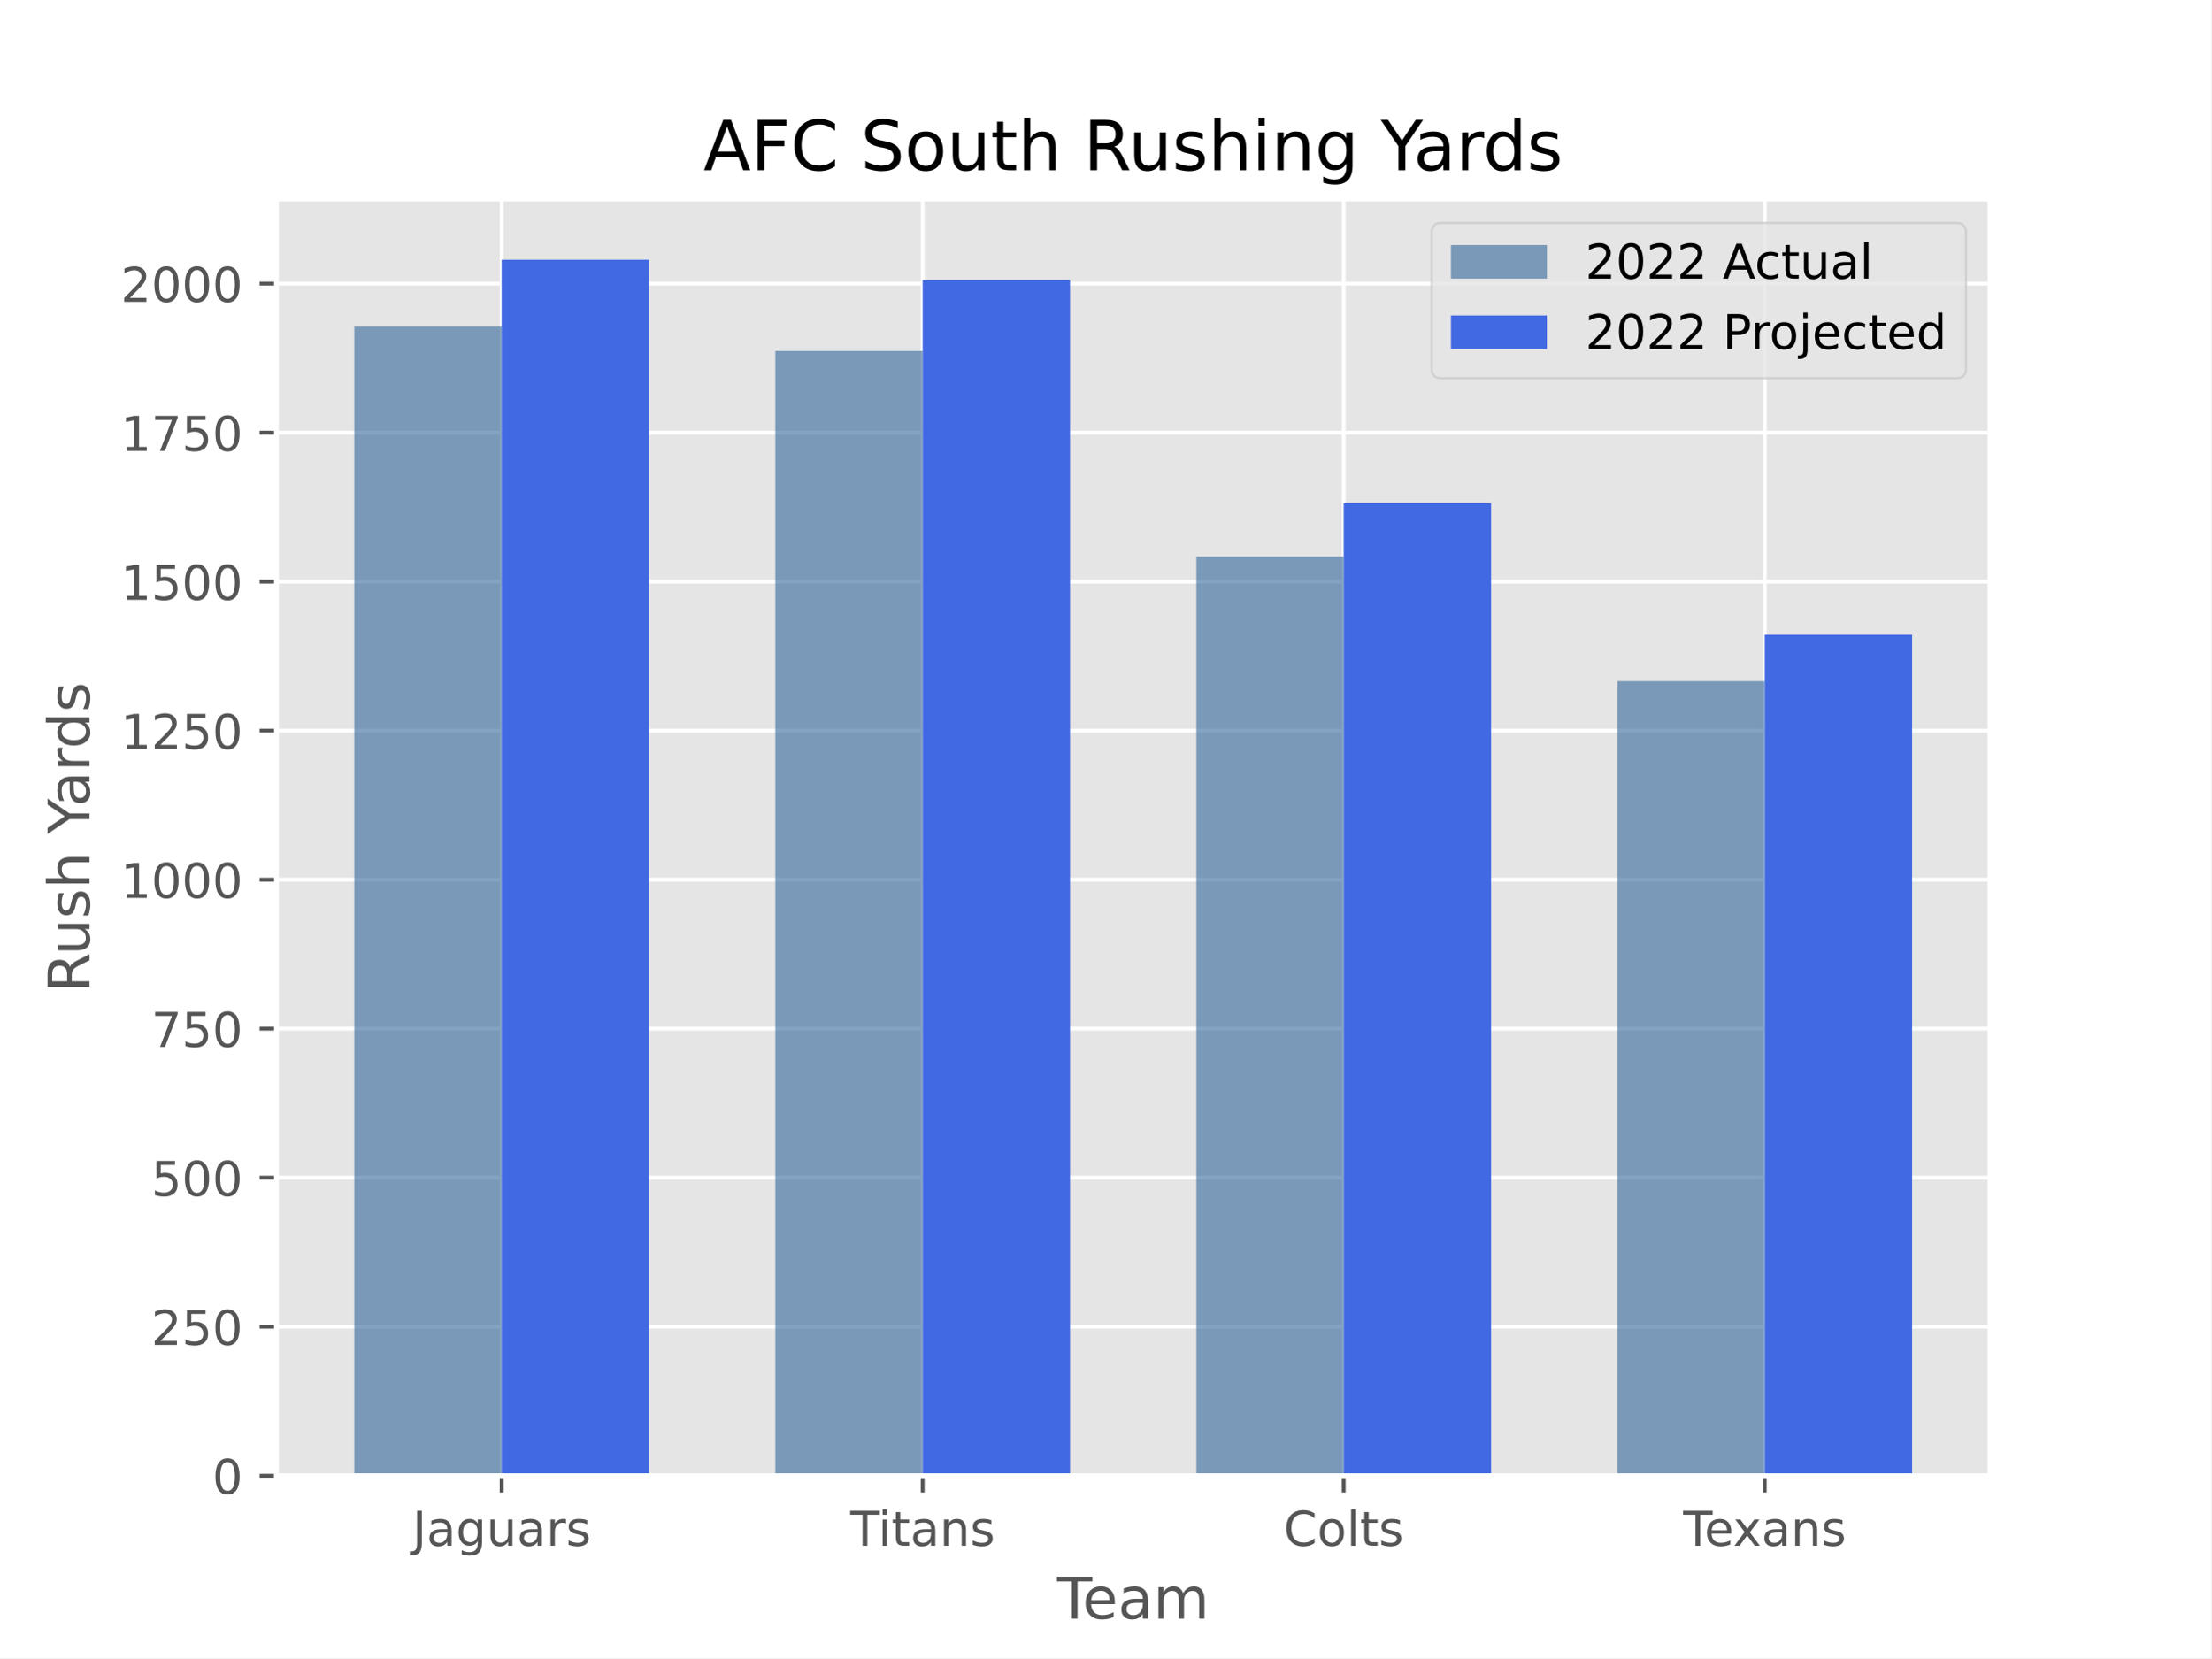
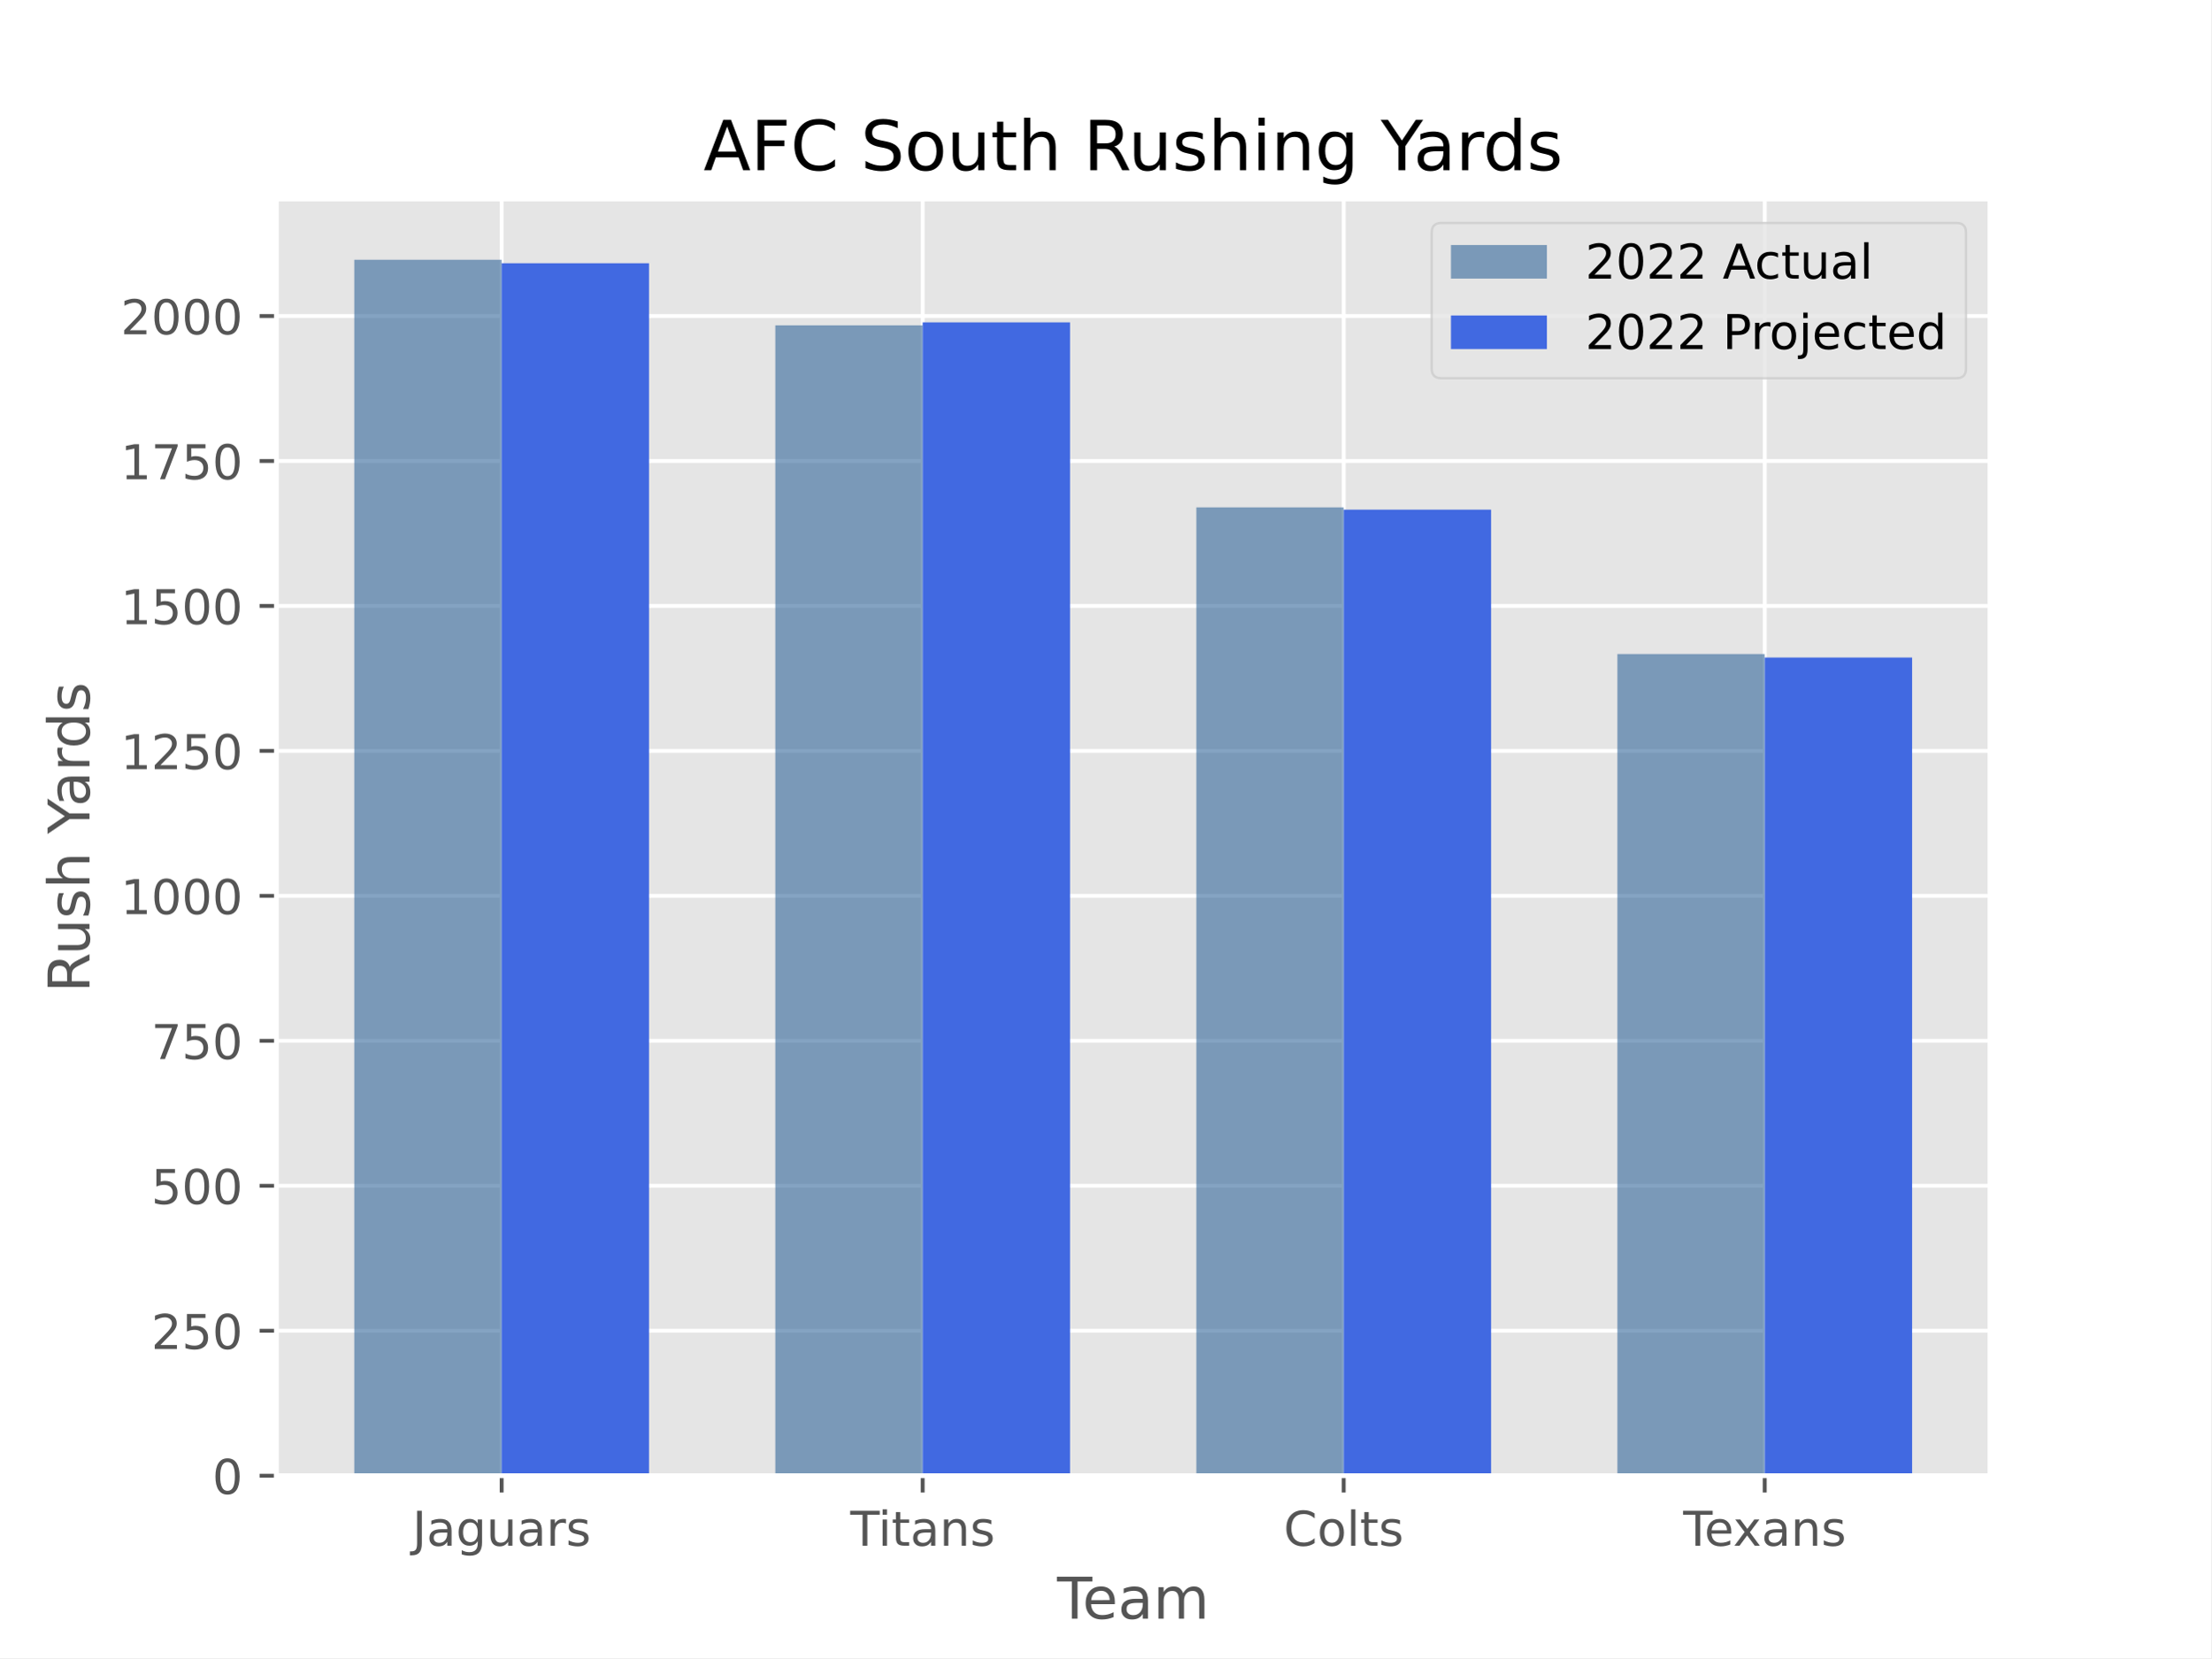
<svg xmlns="http://www.w3.org/2000/svg" xmlns:xlink="http://www.w3.org/1999/xlink" width="460.8pt" height="345.6pt" viewBox="0 0 460.8 345.6" version="1.1">
  <defs>
    <style type="text/css">*{stroke-linejoin: round; stroke-linecap: butt}</style>
  </defs>
  <g id="figure_1">
    <g id="patch_1">
      <path d="M 0 345.6  L 460.8 345.6  L 460.8 0  L 0 0  z " style="fill: #ffffff" />
    </g>
    <g id="axes_1">
      <g id="patch_2">
        <path d="M 57.6 307.584  L 414.72 307.584  L 414.72 41.472  L 57.6 41.472  z " style="fill: #e5e5e5" />
      </g>
      <g id="matplotlib.axis_1">
        <g id="xtick_1">
          <g id="line2d_1">
-             <path d="M 104.543 307.584  L 104.543 41.472  " clip-path="url(#p68aef92c43)" style="fill: none; stroke: #ffffff; stroke-width: 0.8; stroke-linecap: square" />
+             <path d="M 104.543 307.584  L 104.543 41.472  " clip-path="url(#p042c217080)" style="fill: none; stroke: #ffffff; stroke-width: 0.8; stroke-linecap: square" />
          </g>
          <g id="line2d_2">
            <defs>
-               <path id="m0f6f8a0793" d="M 0 0  L 0 3.5  " style="stroke: #555555; stroke-width: 0.8" />
-             </defs>
-             <g>
-               <use xlink:href="#m0f6f8a0793" x="104.543" y="307.584" style="fill: #555555; stroke: #555555; stroke-width: 0.8" />
+               <path id="m16730639c4" d="M 0 0  L 0 3.5  " style="stroke: #555555; stroke-width: 0.8" />
+             </defs>
+             <g>
+               <use xlink:href="#m16730639c4" x="104.543" y="307.584" style="fill: #555555; stroke: #555555; stroke-width: 0.8" />
            </g>
          </g>
          <g id="text_1">
            <g style="fill: #555555" transform="translate(85.93704 322.1824) scale(0.1 -0.1)">
              <defs>
                <path id="DejaVuSans-4a" d="M 628 4666  L 1259 4666  L 1259 325  Q 1259 -519 939 -900  Q 619 -1281 -91 -1281  L -331 -1281  L -331 -750  L -134 -750  Q 284 -750 456 -515  Q 628 -281 628 325  L 628 4666  z " transform="scale(0.015625)" />
                <path id="DejaVuSans-61" d="M 2194 1759  Q 1497 1759 1228 1600  Q 959 1441 959 1056  Q 959 750 1161 570  Q 1363 391 1709 391  Q 2188 391 2477 730  Q 2766 1069 2766 1631  L 2766 1759  L 2194 1759  z M 3341 1997  L 3341 0  L 2766 0  L 2766 531  Q 2569 213 2275 61  Q 1981 -91 1556 -91  Q 1019 -91 701 211  Q 384 513 384 1019  Q 384 1609 779 1909  Q 1175 2209 1959 2209  L 2766 2209  L 2766 2266  Q 2766 2663 2505 2880  Q 2244 3097 1772 3097  Q 1472 3097 1187 3025  Q 903 2953 641 2809  L 641 3341  Q 956 3463 1253 3523  Q 1550 3584 1831 3584  Q 2591 3584 2966 3190  Q 3341 2797 3341 1997  z " transform="scale(0.015625)" />
                <path id="DejaVuSans-67" d="M 2906 1791  Q 2906 2416 2648 2759  Q 2391 3103 1925 3103  Q 1463 3103 1205 2759  Q 947 2416 947 1791  Q 947 1169 1205 825  Q 1463 481 1925 481  Q 2391 481 2648 825  Q 2906 1169 2906 1791  z M 3481 434  Q 3481 -459 3084 -895  Q 2688 -1331 1869 -1331  Q 1566 -1331 1297 -1286  Q 1028 -1241 775 -1147  L 775 -588  Q 1028 -725 1275 -790  Q 1522 -856 1778 -856  Q 2344 -856 2625 -561  Q 2906 -266 2906 331  L 2906 616  Q 2728 306 2450 153  Q 2172 0 1784 0  Q 1141 0 747 490  Q 353 981 353 1791  Q 353 2603 747 3093  Q 1141 3584 1784 3584  Q 2172 3584 2450 3431  Q 2728 3278 2906 2969  L 2906 3500  L 3481 3500  L 3481 434  z " transform="scale(0.015625)" />
                <path id="DejaVuSans-75" d="M 544 1381  L 544 3500  L 1119 3500  L 1119 1403  Q 1119 906 1312 657  Q 1506 409 1894 409  Q 2359 409 2629 706  Q 2900 1003 2900 1516  L 2900 3500  L 3475 3500  L 3475 0  L 2900 0  L 2900 538  Q 2691 219 2414 64  Q 2138 -91 1772 -91  Q 1169 -91 856 284  Q 544 659 544 1381  z M 1991 3584  L 1991 3584  z " transform="scale(0.015625)" />
                <path id="DejaVuSans-72" d="M 2631 2963  Q 2534 3019 2420 3045  Q 2306 3072 2169 3072  Q 1681 3072 1420 2755  Q 1159 2438 1159 1844  L 1159 0  L 581 0  L 581 3500  L 1159 3500  L 1159 2956  Q 1341 3275 1631 3429  Q 1922 3584 2338 3584  Q 2397 3584 2469 3576  Q 2541 3569 2628 3553  L 2631 2963  z " transform="scale(0.015625)" />
                <path id="DejaVuSans-73" d="M 2834 3397  L 2834 2853  Q 2591 2978 2328 3040  Q 2066 3103 1784 3103  Q 1356 3103 1142 2972  Q 928 2841 928 2578  Q 928 2378 1081 2264  Q 1234 2150 1697 2047  L 1894 2003  Q 2506 1872 2764 1633  Q 3022 1394 3022 966  Q 3022 478 2636 193  Q 2250 -91 1575 -91  Q 1294 -91 989 -36  Q 684 19 347 128  L 347 722  Q 666 556 975 473  Q 1284 391 1588 391  Q 1994 391 2212 530  Q 2431 669 2431 922  Q 2431 1156 2273 1281  Q 2116 1406 1581 1522  L 1381 1569  Q 847 1681 609 1914  Q 372 2147 372 2553  Q 372 3047 722 3315  Q 1072 3584 1716 3584  Q 2034 3584 2315 3537  Q 2597 3491 2834 3397  z " transform="scale(0.015625)" />
              </defs>
              <use xlink:href="#DejaVuSans-4a" />
              <use xlink:href="#DejaVuSans-61" x="29.492" />
              <use xlink:href="#DejaVuSans-67" x="90.771" />
              <use xlink:href="#DejaVuSans-75" x="154.248" />
              <use xlink:href="#DejaVuSans-61" x="217.627" />
              <use xlink:href="#DejaVuSans-72" x="278.906" />
              <use xlink:href="#DejaVuSans-73" x="320.02" />
            </g>
          </g>
        </g>
        <g id="xtick_2">
          <g id="line2d_3">
-             <path d="M 192.288 307.584  L 192.288 41.472  " clip-path="url(#p68aef92c43)" style="fill: none; stroke: #ffffff; stroke-width: 0.8; stroke-linecap: square" />
+             <path d="M 192.288 307.584  L 192.288 41.472  " clip-path="url(#p042c217080)" style="fill: none; stroke: #ffffff; stroke-width: 0.8; stroke-linecap: square" />
          </g>
          <g id="line2d_4">
            <g>
-               <use xlink:href="#m0f6f8a0793" x="192.288" y="307.584" style="fill: #555555; stroke: #555555; stroke-width: 0.8" />
+               <use xlink:href="#m16730639c4" x="192.288" y="307.584" style="fill: #555555; stroke: #555555; stroke-width: 0.8" />
            </g>
          </g>
          <g id="text_2">
            <g style="fill: #555555" transform="translate(177.2034 322.1824) scale(0.1 -0.1)">
              <defs>
                <path id="DejaVuSans-54" d="M -19 4666  L 3928 4666  L 3928 4134  L 2272 4134  L 2272 0  L 1638 0  L 1638 4134  L -19 4134  L -19 4666  z " transform="scale(0.015625)" />
                <path id="DejaVuSans-69" d="M 603 3500  L 1178 3500  L 1178 0  L 603 0  L 603 3500  z M 603 4863  L 1178 4863  L 1178 4134  L 603 4134  L 603 4863  z " transform="scale(0.015625)" />
                <path id="DejaVuSans-74" d="M 1172 4494  L 1172 3500  L 2356 3500  L 2356 3053  L 1172 3053  L 1172 1153  Q 1172 725 1289 603  Q 1406 481 1766 481  L 2356 481  L 2356 0  L 1766 0  Q 1100 0 847 248  Q 594 497 594 1153  L 594 3053  L 172 3053  L 172 3500  L 594 3500  L 594 4494  L 1172 4494  z " transform="scale(0.015625)" />
                <path id="DejaVuSans-6e" d="M 3513 2113  L 3513 0  L 2938 0  L 2938 2094  Q 2938 2591 2744 2837  Q 2550 3084 2163 3084  Q 1697 3084 1428 2787  Q 1159 2491 1159 1978  L 1159 0  L 581 0  L 581 3500  L 1159 3500  L 1159 2956  Q 1366 3272 1645 3428  Q 1925 3584 2291 3584  Q 2894 3584 3203 3211  Q 3513 2838 3513 2113  z " transform="scale(0.015625)" />
              </defs>
              <use xlink:href="#DejaVuSans-54" />
              <use xlink:href="#DejaVuSans-69" x="57.959" />
              <use xlink:href="#DejaVuSans-74" x="85.742" />
              <use xlink:href="#DejaVuSans-61" x="124.951" />
              <use xlink:href="#DejaVuSans-6e" x="186.23" />
              <use xlink:href="#DejaVuSans-73" x="249.609" />
            </g>
          </g>
        </g>
        <g id="xtick_3">
          <g id="line2d_5">
-             <path d="M 280.032 307.584  L 280.032 41.472  " clip-path="url(#p68aef92c43)" style="fill: none; stroke: #ffffff; stroke-width: 0.8; stroke-linecap: square" />
+             <path d="M 280.032 307.584  L 280.032 41.472  " clip-path="url(#p042c217080)" style="fill: none; stroke: #ffffff; stroke-width: 0.8; stroke-linecap: square" />
          </g>
          <g id="line2d_6">
            <g>
-               <use xlink:href="#m0f6f8a0793" x="280.032" y="307.584" style="fill: #555555; stroke: #555555; stroke-width: 0.8" />
+               <use xlink:href="#m16730639c4" x="280.032" y="307.584" style="fill: #555555; stroke: #555555; stroke-width: 0.8" />
            </g>
          </g>
          <g id="text_3">
            <g style="fill: #555555" transform="translate(267.5275 322.1824) scale(0.1 -0.1)">
              <defs>
                <path id="DejaVuSans-43" d="M 4122 4306  L 4122 3641  Q 3803 3938 3442 4084  Q 3081 4231 2675 4231  Q 1875 4231 1450 3742  Q 1025 3253 1025 2328  Q 1025 1406 1450 917  Q 1875 428 2675 428  Q 3081 428 3442 575  Q 3803 722 4122 1019  L 4122 359  Q 3791 134 3420 21  Q 3050 -91 2638 -91  Q 1578 -91 968 557  Q 359 1206 359 2328  Q 359 3453 968 4101  Q 1578 4750 2638 4750  Q 3056 4750 3426 4639  Q 3797 4528 4122 4306  z " transform="scale(0.015625)" />
                <path id="DejaVuSans-6f" d="M 1959 3097  Q 1497 3097 1228 2736  Q 959 2375 959 1747  Q 959 1119 1226 758  Q 1494 397 1959 397  Q 2419 397 2687 759  Q 2956 1122 2956 1747  Q 2956 2369 2687 2733  Q 2419 3097 1959 3097  z M 1959 3584  Q 2709 3584 3137 3096  Q 3566 2609 3566 1747  Q 3566 888 3137 398  Q 2709 -91 1959 -91  Q 1206 -91 779 398  Q 353 888 353 1747  Q 353 2609 779 3096  Q 1206 3584 1959 3584  z " transform="scale(0.015625)" />
                <path id="DejaVuSans-6c" d="M 603 4863  L 1178 4863  L 1178 0  L 603 0  L 603 4863  z " transform="scale(0.015625)" />
              </defs>
              <use xlink:href="#DejaVuSans-43" />
              <use xlink:href="#DejaVuSans-6f" x="69.824" />
              <use xlink:href="#DejaVuSans-6c" x="131.006" />
              <use xlink:href="#DejaVuSans-74" x="158.789" />
              <use xlink:href="#DejaVuSans-73" x="197.998" />
            </g>
          </g>
        </g>
        <g id="xtick_4">
          <g id="line2d_7">
-             <path d="M 367.777 307.584  L 367.777 41.472  " clip-path="url(#p68aef92c43)" style="fill: none; stroke: #ffffff; stroke-width: 0.8; stroke-linecap: square" />
+             <path d="M 367.777 307.584  L 367.777 41.472  " clip-path="url(#p042c217080)" style="fill: none; stroke: #ffffff; stroke-width: 0.8; stroke-linecap: square" />
          </g>
          <g id="line2d_8">
            <g>
-               <use xlink:href="#m0f6f8a0793" x="367.777" y="307.584" style="fill: #555555; stroke: #555555; stroke-width: 0.8" />
+               <use xlink:href="#m16730639c4" x="367.777" y="307.584" style="fill: #555555; stroke: #555555; stroke-width: 0.8" />
            </g>
          </g>
          <g id="text_4">
            <g style="fill: #555555" transform="translate(350.7869 322.1824) scale(0.1 -0.1)">
              <defs>
                <path id="DejaVuSans-65" d="M 3597 1894  L 3597 1613  L 953 1613  Q 991 1019 1311 708  Q 1631 397 2203 397  Q 2534 397 2845 478  Q 3156 559 3463 722  L 3463 178  Q 3153 47 2828 -22  Q 2503 -91 2169 -91  Q 1331 -91 842 396  Q 353 884 353 1716  Q 353 2575 817 3079  Q 1281 3584 2069 3584  Q 2775 3584 3186 3129  Q 3597 2675 3597 1894  z M 3022 2063  Q 3016 2534 2758 2815  Q 2500 3097 2075 3097  Q 1594 3097 1305 2825  Q 1016 2553 972 2059  L 3022 2063  z " transform="scale(0.015625)" />
                <path id="DejaVuSans-78" d="M 3513 3500  L 2247 1797  L 3578 0  L 2900 0  L 1881 1375  L 863 0  L 184 0  L 1544 1831  L 300 3500  L 978 3500  L 1906 2253  L 2834 3500  L 3513 3500  z " transform="scale(0.015625)" />
              </defs>
              <use xlink:href="#DejaVuSans-54" />
              <use xlink:href="#DejaVuSans-65" x="44.084" />
              <use xlink:href="#DejaVuSans-78" x="103.857" />
              <use xlink:href="#DejaVuSans-61" x="163.037" />
              <use xlink:href="#DejaVuSans-6e" x="224.316" />
              <use xlink:href="#DejaVuSans-73" x="287.695" />
            </g>
          </g>
        </g>
        <g id="text_5">
          <g style="fill: #555555" transform="translate(220.3022 337.3802) scale(0.12 -0.12)">
            <defs>
              <path id="DejaVuSans-6d" d="M 3328 2828  Q 3544 3216 3844 3400  Q 4144 3584 4550 3584  Q 5097 3584 5394 3201  Q 5691 2819 5691 2113  L 5691 0  L 5113 0  L 5113 2094  Q 5113 2597 4934 2840  Q 4756 3084 4391 3084  Q 3944 3084 3684 2787  Q 3425 2491 3425 1978  L 3425 0  L 2847 0  L 2847 2094  Q 2847 2600 2669 2842  Q 2491 3084 2119 3084  Q 1678 3084 1418 2786  Q 1159 2488 1159 1978  L 1159 0  L 581 0  L 581 3500  L 1159 3500  L 1159 2956  Q 1356 3278 1631 3431  Q 1906 3584 2284 3584  Q 2666 3584 2933 3390  Q 3200 3197 3328 2828  z " transform="scale(0.015625)" />
            </defs>
            <use xlink:href="#DejaVuSans-54" />
            <use xlink:href="#DejaVuSans-65" x="44.084" />
            <use xlink:href="#DejaVuSans-61" x="105.607" />
            <use xlink:href="#DejaVuSans-6d" x="166.887" />
          </g>
        </g>
      </g>
      <g id="matplotlib.axis_2">
        <g id="ytick_1">
          <g id="line2d_9">
-             <path d="M 57.6 307.584  L 414.72 307.584  " clip-path="url(#p68aef92c43)" style="fill: none; stroke: #ffffff; stroke-width: 0.8; stroke-linecap: square" />
+             <path d="M 57.6 307.584  L 414.72 307.584  " clip-path="url(#p042c217080)" style="fill: none; stroke: #ffffff; stroke-width: 0.8; stroke-linecap: square" />
          </g>
          <g id="line2d_10">
            <defs>
-               <path id="m3ca75a7e7a" d="M 0 0  L -3.5 0  " style="stroke: #555555; stroke-width: 0.8" />
-             </defs>
-             <g>
-               <use xlink:href="#m3ca75a7e7a" x="57.6" y="307.584" style="fill: #555555; stroke: #555555; stroke-width: 0.8" />
+               <path id="m458bbb4f9a" d="M 0 0  L -3.5 0  " style="stroke: #555555; stroke-width: 0.8" />
+             </defs>
+             <g>
+               <use xlink:href="#m458bbb4f9a" x="57.6" y="307.584" style="fill: #555555; stroke: #555555; stroke-width: 0.8" />
            </g>
          </g>
          <g id="text_6">
            <g style="fill: #555555" transform="translate(44.2375 311.3832) scale(0.1 -0.1)">
              <defs>
                <path id="DejaVuSans-30" d="M 2034 4250  Q 1547 4250 1301 3770  Q 1056 3291 1056 2328  Q 1056 1369 1301 889  Q 1547 409 2034 409  Q 2525 409 2770 889  Q 3016 1369 3016 2328  Q 3016 3291 2770 3770  Q 2525 4250 2034 4250  z M 2034 4750  Q 2819 4750 3233 4129  Q 3647 3509 3647 2328  Q 3647 1150 3233 529  Q 2819 -91 2034 -91  Q 1250 -91 836 529  Q 422 1150 422 2328  Q 422 3509 836 4129  Q 1250 4750 2034 4750  z " transform="scale(0.015625)" />
              </defs>
              <use xlink:href="#DejaVuSans-30" />
            </g>
          </g>
        </g>
        <g id="ytick_2">
          <g id="line2d_11">
-             <path d="M 57.6 276.525  L 414.72 276.525  " clip-path="url(#p68aef92c43)" style="fill: none; stroke: #ffffff; stroke-width: 0.8; stroke-linecap: square" />
+             <path d="M 57.6 277.369  L 414.72 277.369  " clip-path="url(#p042c217080)" style="fill: none; stroke: #ffffff; stroke-width: 0.8; stroke-linecap: square" />
          </g>
          <g id="line2d_12">
            <g>
-               <use xlink:href="#m3ca75a7e7a" x="57.6" y="276.525" style="fill: #555555; stroke: #555555; stroke-width: 0.8" />
+               <use xlink:href="#m458bbb4f9a" x="57.6" y="277.369" style="fill: #555555; stroke: #555555; stroke-width: 0.8" />
            </g>
          </g>
          <g id="text_7">
-             <g style="fill: #555555" transform="translate(31.5125 280.3244) scale(0.1 -0.1)">
+             <g style="fill: #555555" transform="translate(31.5125 281.1686) scale(0.1 -0.1)">
              <defs>
                <path id="DejaVuSans-32" d="M 1228 531  L 3431 531  L 3431 0  L 469 0  L 469 531  Q 828 903 1448 1529  Q 2069 2156 2228 2338  Q 2531 2678 2651 2914  Q 2772 3150 2772 3378  Q 2772 3750 2511 3984  Q 2250 4219 1831 4219  Q 1534 4219 1204 4116  Q 875 4013 500 3803  L 500 4441  Q 881 4594 1212 4672  Q 1544 4750 1819 4750  Q 2544 4750 2975 4387  Q 3406 4025 3406 3419  Q 3406 3131 3298 2873  Q 3191 2616 2906 2266  Q 2828 2175 2409 1742  Q 1991 1309 1228 531  z " transform="scale(0.015625)" />
                <path id="DejaVuSans-35" d="M 691 4666  L 3169 4666  L 3169 4134  L 1269 4134  L 1269 2991  Q 1406 3038 1543 3061  Q 1681 3084 1819 3084  Q 2600 3084 3056 2656  Q 3513 2228 3513 1497  Q 3513 744 3044 326  Q 2575 -91 1722 -91  Q 1428 -91 1123 -41  Q 819 9 494 109  L 494 744  Q 775 591 1075 516  Q 1375 441 1709 441  Q 2250 441 2565 725  Q 2881 1009 2881 1497  Q 2881 1984 2565 2268  Q 2250 2553 1709 2553  Q 1456 2553 1204 2497  Q 953 2441 691 2322  L 691 4666  z " transform="scale(0.015625)" />
              </defs>
              <use xlink:href="#DejaVuSans-32" />
              <use xlink:href="#DejaVuSans-35" x="63.623" />
              <use xlink:href="#DejaVuSans-30" x="127.246" />
            </g>
          </g>
        </g>
        <g id="ytick_3">
          <g id="line2d_13">
-             <path d="M 57.6 245.466  L 414.72 245.466  " clip-path="url(#p68aef92c43)" style="fill: none; stroke: #ffffff; stroke-width: 0.8; stroke-linecap: square" />
+             <path d="M 57.6 247.155  L 414.72 247.155  " clip-path="url(#p042c217080)" style="fill: none; stroke: #ffffff; stroke-width: 0.8; stroke-linecap: square" />
          </g>
          <g id="line2d_14">
            <g>
-               <use xlink:href="#m3ca75a7e7a" x="57.6" y="245.466" style="fill: #555555; stroke: #555555; stroke-width: 0.8" />
+               <use xlink:href="#m458bbb4f9a" x="57.6" y="247.155" style="fill: #555555; stroke: #555555; stroke-width: 0.8" />
            </g>
          </g>
          <g id="text_8">
-             <g style="fill: #555555" transform="translate(31.5125 249.2656) scale(0.1 -0.1)">
+             <g style="fill: #555555" transform="translate(31.5125 250.954) scale(0.1 -0.1)">
              <use xlink:href="#DejaVuSans-35" />
              <use xlink:href="#DejaVuSans-30" x="63.623" />
              <use xlink:href="#DejaVuSans-30" x="127.246" />
            </g>
          </g>
        </g>
        <g id="ytick_4">
          <g id="line2d_15">
-             <path d="M 57.6 214.408  L 414.72 214.408  " clip-path="url(#p68aef92c43)" style="fill: none; stroke: #ffffff; stroke-width: 0.8; stroke-linecap: square" />
+             <path d="M 57.6 216.94  L 414.72 216.94  " clip-path="url(#p042c217080)" style="fill: none; stroke: #ffffff; stroke-width: 0.8; stroke-linecap: square" />
          </g>
          <g id="line2d_16">
            <g>
-               <use xlink:href="#m3ca75a7e7a" x="57.6" y="214.408" style="fill: #555555; stroke: #555555; stroke-width: 0.8" />
+               <use xlink:href="#m458bbb4f9a" x="57.6" y="216.94" style="fill: #555555; stroke: #555555; stroke-width: 0.8" />
            </g>
          </g>
          <g id="text_9">
-             <g style="fill: #555555" transform="translate(31.5125 218.2067) scale(0.1 -0.1)">
+             <g style="fill: #555555" transform="translate(31.5125 220.7394) scale(0.1 -0.1)">
              <defs>
                <path id="DejaVuSans-37" d="M 525 4666  L 3525 4666  L 3525 4397  L 1831 0  L 1172 0  L 2766 4134  L 525 4134  L 525 4666  z " transform="scale(0.015625)" />
              </defs>
              <use xlink:href="#DejaVuSans-37" />
              <use xlink:href="#DejaVuSans-35" x="63.623" />
              <use xlink:href="#DejaVuSans-30" x="127.246" />
            </g>
          </g>
        </g>
        <g id="ytick_5">
          <g id="line2d_17">
-             <path d="M 57.6 183.349  L 414.72 183.349  " clip-path="url(#p68aef92c43)" style="fill: none; stroke: #ffffff; stroke-width: 0.8; stroke-linecap: square" />
+             <path d="M 57.6 186.726  L 414.72 186.726  " clip-path="url(#p042c217080)" style="fill: none; stroke: #ffffff; stroke-width: 0.8; stroke-linecap: square" />
          </g>
          <g id="line2d_18">
            <g>
-               <use xlink:href="#m3ca75a7e7a" x="57.6" y="183.349" style="fill: #555555; stroke: #555555; stroke-width: 0.8" />
+               <use xlink:href="#m458bbb4f9a" x="57.6" y="186.726" style="fill: #555555; stroke: #555555; stroke-width: 0.8" />
            </g>
          </g>
          <g id="text_10">
-             <g style="fill: #555555" transform="translate(25.15 187.1479) scale(0.1 -0.1)">
+             <g style="fill: #555555" transform="translate(25.15 190.5248) scale(0.1 -0.1)">
              <defs>
                <path id="DejaVuSans-31" d="M 794 531  L 1825 531  L 1825 4091  L 703 3866  L 703 4441  L 1819 4666  L 2450 4666  L 2450 531  L 3481 531  L 3481 0  L 794 0  L 794 531  z " transform="scale(0.015625)" />
              </defs>
              <use xlink:href="#DejaVuSans-31" />
              <use xlink:href="#DejaVuSans-30" x="63.623" />
              <use xlink:href="#DejaVuSans-30" x="127.246" />
              <use xlink:href="#DejaVuSans-30" x="190.869" />
            </g>
          </g>
        </g>
        <g id="ytick_6">
          <g id="line2d_19">
-             <path d="M 57.6 152.29  L 414.72 152.29  " clip-path="url(#p68aef92c43)" style="fill: none; stroke: #ffffff; stroke-width: 0.8; stroke-linecap: square" />
+             <path d="M 57.6 156.511  L 414.72 156.511  " clip-path="url(#p042c217080)" style="fill: none; stroke: #ffffff; stroke-width: 0.8; stroke-linecap: square" />
          </g>
          <g id="line2d_20">
            <g>
-               <use xlink:href="#m3ca75a7e7a" x="57.6" y="152.29" style="fill: #555555; stroke: #555555; stroke-width: 0.8" />
+               <use xlink:href="#m458bbb4f9a" x="57.6" y="156.511" style="fill: #555555; stroke: #555555; stroke-width: 0.8" />
            </g>
          </g>
          <g id="text_11">
-             <g style="fill: #555555" transform="translate(25.15 156.0891) scale(0.1 -0.1)">
+             <g style="fill: #555555" transform="translate(25.15 160.3103) scale(0.1 -0.1)">
              <use xlink:href="#DejaVuSans-31" />
              <use xlink:href="#DejaVuSans-32" x="63.623" />
              <use xlink:href="#DejaVuSans-35" x="127.246" />
              <use xlink:href="#DejaVuSans-30" x="190.869" />
            </g>
          </g>
        </g>
        <g id="ytick_7">
          <g id="line2d_21">
-             <path d="M 57.6 121.231  L 414.72 121.231  " clip-path="url(#p68aef92c43)" style="fill: none; stroke: #ffffff; stroke-width: 0.8; stroke-linecap: square" />
+             <path d="M 57.6 126.296  L 414.72 126.296  " clip-path="url(#p042c217080)" style="fill: none; stroke: #ffffff; stroke-width: 0.8; stroke-linecap: square" />
          </g>
          <g id="line2d_22">
            <g>
-               <use xlink:href="#m3ca75a7e7a" x="57.6" y="121.231" style="fill: #555555; stroke: #555555; stroke-width: 0.8" />
+               <use xlink:href="#m458bbb4f9a" x="57.6" y="126.296" style="fill: #555555; stroke: #555555; stroke-width: 0.8" />
            </g>
          </g>
          <g id="text_12">
-             <g style="fill: #555555" transform="translate(25.15 125.0303) scale(0.1 -0.1)">
+             <g style="fill: #555555" transform="translate(25.15 130.0957) scale(0.1 -0.1)">
              <use xlink:href="#DejaVuSans-31" />
              <use xlink:href="#DejaVuSans-35" x="63.623" />
              <use xlink:href="#DejaVuSans-30" x="127.246" />
              <use xlink:href="#DejaVuSans-30" x="190.869" />
            </g>
          </g>
        </g>
        <g id="ytick_8">
          <g id="line2d_23">
-             <path d="M 57.6 90.172  L 414.72 90.172  " clip-path="url(#p68aef92c43)" style="fill: none; stroke: #ffffff; stroke-width: 0.8; stroke-linecap: square" />
+             <path d="M 57.6 96.082  L 414.72 96.082  " clip-path="url(#p042c217080)" style="fill: none; stroke: #ffffff; stroke-width: 0.8; stroke-linecap: square" />
          </g>
          <g id="line2d_24">
            <g>
-               <use xlink:href="#m3ca75a7e7a" x="57.6" y="90.172" style="fill: #555555; stroke: #555555; stroke-width: 0.8" />
+               <use xlink:href="#m458bbb4f9a" x="57.6" y="96.082" style="fill: #555555; stroke: #555555; stroke-width: 0.8" />
            </g>
          </g>
          <g id="text_13">
-             <g style="fill: #555555" transform="translate(25.15 93.97145) scale(0.1 -0.1)">
+             <g style="fill: #555555" transform="translate(25.15 99.88107) scale(0.1 -0.1)">
              <use xlink:href="#DejaVuSans-31" />
              <use xlink:href="#DejaVuSans-37" x="63.623" />
              <use xlink:href="#DejaVuSans-35" x="127.246" />
              <use xlink:href="#DejaVuSans-30" x="190.869" />
            </g>
          </g>
        </g>
        <g id="ytick_9">
          <g id="line2d_25">
-             <path d="M 57.6 59.113  L 414.72 59.113  " clip-path="url(#p68aef92c43)" style="fill: none; stroke: #ffffff; stroke-width: 0.8; stroke-linecap: square" />
+             <path d="M 57.6 65.867  L 414.72 65.867  " clip-path="url(#p042c217080)" style="fill: none; stroke: #ffffff; stroke-width: 0.8; stroke-linecap: square" />
          </g>
          <g id="line2d_26">
            <g>
-               <use xlink:href="#m3ca75a7e7a" x="57.6" y="59.113" style="fill: #555555; stroke: #555555; stroke-width: 0.8" />
+               <use xlink:href="#m458bbb4f9a" x="57.6" y="65.867" style="fill: #555555; stroke: #555555; stroke-width: 0.8" />
            </g>
          </g>
          <g id="text_14">
-             <g style="fill: #555555" transform="translate(25.15 62.91263) scale(0.1 -0.1)">
+             <g style="fill: #555555" transform="translate(25.15 69.66648) scale(0.1 -0.1)">
              <use xlink:href="#DejaVuSans-32" />
              <use xlink:href="#DejaVuSans-30" x="63.623" />
              <use xlink:href="#DejaVuSans-30" x="127.246" />
              <use xlink:href="#DejaVuSans-30" x="190.869" />
            </g>
          </g>
        </g>
        <g id="text_15">
          <g style="fill: #555555" transform="translate(18.65438 206.8774) rotate(-90) scale(0.12 -0.12)">
            <defs>
              <path id="DejaVuSans-52" d="M 2841 2188  Q 3044 2119 3236 1894  Q 3428 1669 3622 1275  L 4263 0  L 3584 0  L 2988 1197  Q 2756 1666 2539 1819  Q 2322 1972 1947 1972  L 1259 1972  L 1259 0  L 628 0  L 628 4666  L 2053 4666  Q 2853 4666 3247 4331  Q 3641 3997 3641 3322  Q 3641 2881 3436 2590  Q 3231 2300 2841 2188  z M 1259 4147  L 1259 2491  L 2053 2491  Q 2509 2491 2742 2702  Q 2975 2913 2975 3322  Q 2975 3731 2742 3939  Q 2509 4147 2053 4147  L 1259 4147  z " transform="scale(0.015625)" />
              <path id="DejaVuSans-68" d="M 3513 2113  L 3513 0  L 2938 0  L 2938 2094  Q 2938 2591 2744 2837  Q 2550 3084 2163 3084  Q 1697 3084 1428 2787  Q 1159 2491 1159 1978  L 1159 0  L 581 0  L 581 4863  L 1159 4863  L 1159 2956  Q 1366 3272 1645 3428  Q 1925 3584 2291 3584  Q 2894 3584 3203 3211  Q 3513 2838 3513 2113  z " transform="scale(0.015625)" />
              <path id="DejaVuSans-20" transform="scale(0.015625)" />
              <path id="DejaVuSans-59" d="M -13 4666  L 666 4666  L 1959 2747  L 3244 4666  L 3922 4666  L 2272 2222  L 2272 0  L 1638 0  L 1638 2222  L -13 4666  z " transform="scale(0.015625)" />
              <path id="DejaVuSans-64" d="M 2906 2969  L 2906 4863  L 3481 4863  L 3481 0  L 2906 0  L 2906 525  Q 2725 213 2448 61  Q 2172 -91 1784 -91  Q 1150 -91 751 415  Q 353 922 353 1747  Q 353 2572 751 3078  Q 1150 3584 1784 3584  Q 2172 3584 2448 3432  Q 2725 3281 2906 2969  z M 947 1747  Q 947 1113 1208 752  Q 1469 391 1925 391  Q 2381 391 2643 752  Q 2906 1113 2906 1747  Q 2906 2381 2643 2742  Q 2381 3103 1925 3103  Q 1469 3103 1208 2742  Q 947 2381 947 1747  z " transform="scale(0.015625)" />
            </defs>
            <use xlink:href="#DejaVuSans-52" />
            <use xlink:href="#DejaVuSans-75" x="64.982" />
            <use xlink:href="#DejaVuSans-73" x="128.361" />
            <use xlink:href="#DejaVuSans-68" x="180.461" />
            <use xlink:href="#DejaVuSans-20" x="243.84" />
            <use xlink:href="#DejaVuSans-59" x="275.627" />
            <use xlink:href="#DejaVuSans-61" x="322.961" />
            <use xlink:href="#DejaVuSans-72" x="384.24" />
            <use xlink:href="#DejaVuSans-64" x="423.604" />
            <use xlink:href="#DejaVuSans-73" x="487.08" />
          </g>
        </g>
      </g>
      <g id="patch_3">
-         <path d="M 73.833 307.584  L 104.543 307.584  L 104.543 68.058  L 73.833 68.058  z " clip-path="url(#p68aef92c43)" style="fill: #336699; fill-opacity: 0.6" />
+         <path d="M 73.833 307.584  L 104.543 307.584  L 104.543 54.144  L 73.833 54.144  z " clip-path="url(#p042c217080)" style="fill: #336699; fill-opacity: 0.6" />
      </g>
      <g id="patch_4">
-         <path d="M 161.577 307.584  L 192.288 307.584  L 192.288 73.152  L 161.577 73.152  z " clip-path="url(#p68aef92c43)" style="fill: #336699; fill-opacity: 0.6" />
+         <path d="M 161.577 307.584  L 192.288 307.584  L 192.288 67.801  L 161.577 67.801  z " clip-path="url(#p042c217080)" style="fill: #336699; fill-opacity: 0.6" />
      </g>
      <g id="patch_5">
-         <path d="M 249.322 307.584  L 280.032 307.584  L 280.032 116.013  L 249.322 116.013  z " clip-path="url(#p68aef92c43)" style="fill: #336699; fill-opacity: 0.6" />
+         <path d="M 249.322 307.584  L 280.032 307.584  L 280.032 105.751  L 249.322 105.751  z " clip-path="url(#p042c217080)" style="fill: #336699; fill-opacity: 0.6" />
      </g>
      <g id="patch_6">
-         <path d="M 337.066 307.584  L 367.777 307.584  L 367.777 141.978  L 337.066 141.978  z " clip-path="url(#p68aef92c43)" style="fill: #336699; fill-opacity: 0.6" />
+         <path d="M 337.066 307.584  L 367.777 307.584  L 367.777 136.328  L 337.066 136.328  z " clip-path="url(#p042c217080)" style="fill: #336699; fill-opacity: 0.6" />
      </g>
      <g id="patch_7">
-         <path d="M 104.543 307.584  L 135.254 307.584  L 135.254 54.144  L 104.543 54.144  z " clip-path="url(#p68aef92c43)" style="fill: #4169e1" />
+         <path d="M 104.543 307.584  L 135.254 307.584  L 135.254 54.869  L 104.543 54.869  z " clip-path="url(#p042c217080)" style="fill: #4169e1" />
      </g>
      <g id="patch_8">
-         <path d="M 192.288 307.584  L 222.998 307.584  L 222.998 58.368  L 192.288 58.368  z " clip-path="url(#p68aef92c43)" style="fill: #4169e1" />
+         <path d="M 192.288 307.584  L 222.998 307.584  L 222.998 67.197  L 192.288 67.197  z " clip-path="url(#p042c217080)" style="fill: #4169e1" />
      </g>
      <g id="patch_9">
-         <path d="M 280.032 307.584  L 310.743 307.584  L 310.743 104.832  L 280.032 104.832  z " clip-path="url(#p68aef92c43)" style="fill: #4169e1" />
+         <path d="M 280.032 307.584  L 310.743 307.584  L 310.743 106.234  L 280.032 106.234  z " clip-path="url(#p042c217080)" style="fill: #4169e1" />
      </g>
      <g id="patch_10">
-         <path d="M 367.777 307.584  L 398.487 307.584  L 398.487 132.288  L 367.777 132.288  z " clip-path="url(#p68aef92c43)" style="fill: #4169e1" />
+         <path d="M 367.777 307.584  L 398.487 307.584  L 398.487 137.053  L 367.777 137.053  z " clip-path="url(#p042c217080)" style="fill: #4169e1" />
      </g>
      <g id="patch_11">
        <path d="M 57.6 307.584  L 57.6 41.472  " style="fill: none; stroke: #ffffff; stroke-linejoin: miter; stroke-linecap: square" />
      </g>
      <g id="patch_12">
        <path d="M 414.72 307.584  L 414.72 41.472  " style="fill: none; stroke: #ffffff; stroke-linejoin: miter; stroke-linecap: square" />
      </g>
      <g id="patch_13">
        <path d="M 57.6 307.584  L 414.72 307.584  " style="fill: none; stroke: #ffffff; stroke-linejoin: miter; stroke-linecap: square" />
      </g>
      <g id="patch_14">
        <path d="M 57.6 41.472  L 414.72 41.472  " style="fill: none; stroke: #ffffff; stroke-linejoin: miter; stroke-linecap: square" />
      </g>
      <g id="text_16">
        <g transform="translate(146.6111 35.472) scale(0.144 -0.144)">
          <defs>
            <path id="DejaVuSans-41" d="M 2188 4044  L 1331 1722  L 3047 1722  L 2188 4044  z M 1831 4666  L 2547 4666  L 4325 0  L 3669 0  L 3244 1197  L 1141 1197  L 716 0  L 50 0  L 1831 4666  z " transform="scale(0.015625)" />
            <path id="DejaVuSans-46" d="M 628 4666  L 3309 4666  L 3309 4134  L 1259 4134  L 1259 2759  L 3109 2759  L 3109 2228  L 1259 2228  L 1259 0  L 628 0  L 628 4666  z " transform="scale(0.015625)" />
            <path id="DejaVuSans-53" d="M 3425 4513  L 3425 3897  Q 3066 4069 2747 4153  Q 2428 4238 2131 4238  Q 1616 4238 1336 4038  Q 1056 3838 1056 3469  Q 1056 3159 1242 3001  Q 1428 2844 1947 2747  L 2328 2669  Q 3034 2534 3370 2195  Q 3706 1856 3706 1288  Q 3706 609 3251 259  Q 2797 -91 1919 -91  Q 1588 -91 1214 -16  Q 841 59 441 206  L 441 856  Q 825 641 1194 531  Q 1563 422 1919 422  Q 2459 422 2753 634  Q 3047 847 3047 1241  Q 3047 1584 2836 1778  Q 2625 1972 2144 2069  L 1759 2144  Q 1053 2284 737 2584  Q 422 2884 422 3419  Q 422 4038 858 4394  Q 1294 4750 2059 4750  Q 2388 4750 2728 4690  Q 3069 4631 3425 4513  z " transform="scale(0.015625)" />
          </defs>
          <use xlink:href="#DejaVuSans-41" />
          <use xlink:href="#DejaVuSans-46" x="68.408" />
          <use xlink:href="#DejaVuSans-43" x="125.928" />
          <use xlink:href="#DejaVuSans-20" x="195.752" />
          <use xlink:href="#DejaVuSans-53" x="227.539" />
          <use xlink:href="#DejaVuSans-6f" x="291.016" />
          <use xlink:href="#DejaVuSans-75" x="352.197" />
          <use xlink:href="#DejaVuSans-74" x="415.576" />
          <use xlink:href="#DejaVuSans-68" x="454.785" />
          <use xlink:href="#DejaVuSans-20" x="518.164" />
          <use xlink:href="#DejaVuSans-52" x="549.951" />
          <use xlink:href="#DejaVuSans-75" x="614.934" />
          <use xlink:href="#DejaVuSans-73" x="678.312" />
          <use xlink:href="#DejaVuSans-68" x="730.412" />
          <use xlink:href="#DejaVuSans-69" x="793.791" />
          <use xlink:href="#DejaVuSans-6e" x="821.574" />
          <use xlink:href="#DejaVuSans-67" x="884.953" />
          <use xlink:href="#DejaVuSans-20" x="948.43" />
          <use xlink:href="#DejaVuSans-59" x="980.217" />
          <use xlink:href="#DejaVuSans-61" x="1027.551" />
          <use xlink:href="#DejaVuSans-72" x="1088.83" />
          <use xlink:href="#DejaVuSans-64" x="1128.193" />
          <use xlink:href="#DejaVuSans-73" x="1191.67" />
        </g>
      </g>
      <g id="legend_1">
        <g id="patch_15">
          <path d="M 300.381 78.828  L 407.72 78.828  Q 409.72 78.828 409.72 76.828  L 409.72 48.472  Q 409.72 46.472 407.72 46.472  L 300.381 46.472  Q 298.381 46.472 298.381 48.472  L 298.381 76.828  Q 298.381 78.828 300.381 78.828  z " style="fill: #e5e5e5; opacity: 0.8; stroke: #cccccc; stroke-width: 0.5; stroke-linejoin: miter" />
        </g>
        <g id="patch_16">
          <path d="M 302.381 58.07  L 322.381 58.07  L 322.381 51.07  L 302.381 51.07  z " style="fill: #336699; fill-opacity: 0.6" />
        </g>
        <g id="text_17">
          <g transform="translate(330.3809 58.07044) scale(0.1 -0.1)">
            <defs>
              <path id="DejaVuSans-63" d="M 3122 3366  L 3122 2828  Q 2878 2963 2633 3030  Q 2388 3097 2138 3097  Q 1578 3097 1268 2742  Q 959 2388 959 1747  Q 959 1106 1268 751  Q 1578 397 2138 397  Q 2388 397 2633 464  Q 2878 531 3122 666  L 3122 134  Q 2881 22 2623 -34  Q 2366 -91 2075 -91  Q 1284 -91 818 406  Q 353 903 353 1747  Q 353 2603 823 3093  Q 1294 3584 2113 3584  Q 2378 3584 2631 3529  Q 2884 3475 3122 3366  z " transform="scale(0.015625)" />
            </defs>
            <use xlink:href="#DejaVuSans-32" />
            <use xlink:href="#DejaVuSans-30" x="63.623" />
            <use xlink:href="#DejaVuSans-32" x="127.246" />
            <use xlink:href="#DejaVuSans-32" x="190.869" />
            <use xlink:href="#DejaVuSans-20" x="254.492" />
            <use xlink:href="#DejaVuSans-41" x="286.279" />
            <use xlink:href="#DejaVuSans-63" x="352.938" />
            <use xlink:href="#DejaVuSans-74" x="407.918" />
            <use xlink:href="#DejaVuSans-75" x="447.127" />
            <use xlink:href="#DejaVuSans-61" x="510.506" />
            <use xlink:href="#DejaVuSans-6c" x="571.785" />
          </g>
        </g>
        <g id="patch_17">
          <path d="M 302.381 72.749  L 322.381 72.749  L 322.381 65.749  L 302.381 65.749  z " style="fill: #4169e1" />
        </g>
        <g id="text_18">
          <g transform="translate(330.3809 72.74856) scale(0.1 -0.1)">
            <defs>
              <path id="DejaVuSans-50" d="M 1259 4147  L 1259 2394  L 2053 2394  Q 2494 2394 2734 2622  Q 2975 2850 2975 3272  Q 2975 3691 2734 3919  Q 2494 4147 2053 4147  L 1259 4147  z M 628 4666  L 2053 4666  Q 2838 4666 3239 4311  Q 3641 3956 3641 3272  Q 3641 2581 3239 2228  Q 2838 1875 2053 1875  L 1259 1875  L 1259 0  L 628 0  L 628 4666  z " transform="scale(0.015625)" />
              <path id="DejaVuSans-6a" d="M 603 3500  L 1178 3500  L 1178 -63  Q 1178 -731 923 -1031  Q 669 -1331 103 -1331  L -116 -1331  L -116 -844  L 38 -844  Q 366 -844 484 -692  Q 603 -541 603 -63  L 603 3500  z M 603 4863  L 1178 4863  L 1178 4134  L 603 4134  L 603 4863  z " transform="scale(0.015625)" />
            </defs>
            <use xlink:href="#DejaVuSans-32" />
            <use xlink:href="#DejaVuSans-30" x="63.623" />
            <use xlink:href="#DejaVuSans-32" x="127.246" />
            <use xlink:href="#DejaVuSans-32" x="190.869" />
            <use xlink:href="#DejaVuSans-20" x="254.492" />
            <use xlink:href="#DejaVuSans-50" x="286.279" />
            <use xlink:href="#DejaVuSans-72" x="344.832" />
            <use xlink:href="#DejaVuSans-6f" x="383.695" />
            <use xlink:href="#DejaVuSans-6a" x="444.877" />
            <use xlink:href="#DejaVuSans-65" x="472.66" />
            <use xlink:href="#DejaVuSans-63" x="534.184" />
            <use xlink:href="#DejaVuSans-74" x="589.164" />
            <use xlink:href="#DejaVuSans-65" x="628.373" />
            <use xlink:href="#DejaVuSans-64" x="689.896" />
          </g>
        </g>
      </g>
    </g>
  </g>
  <defs>
-     <clipPath id="p68aef92c43">
+     <clipPath id="p042c217080">
      <rect x="57.6" y="41.472" width="357.12" height="266.112" />
    </clipPath>
  </defs>
</svg>
